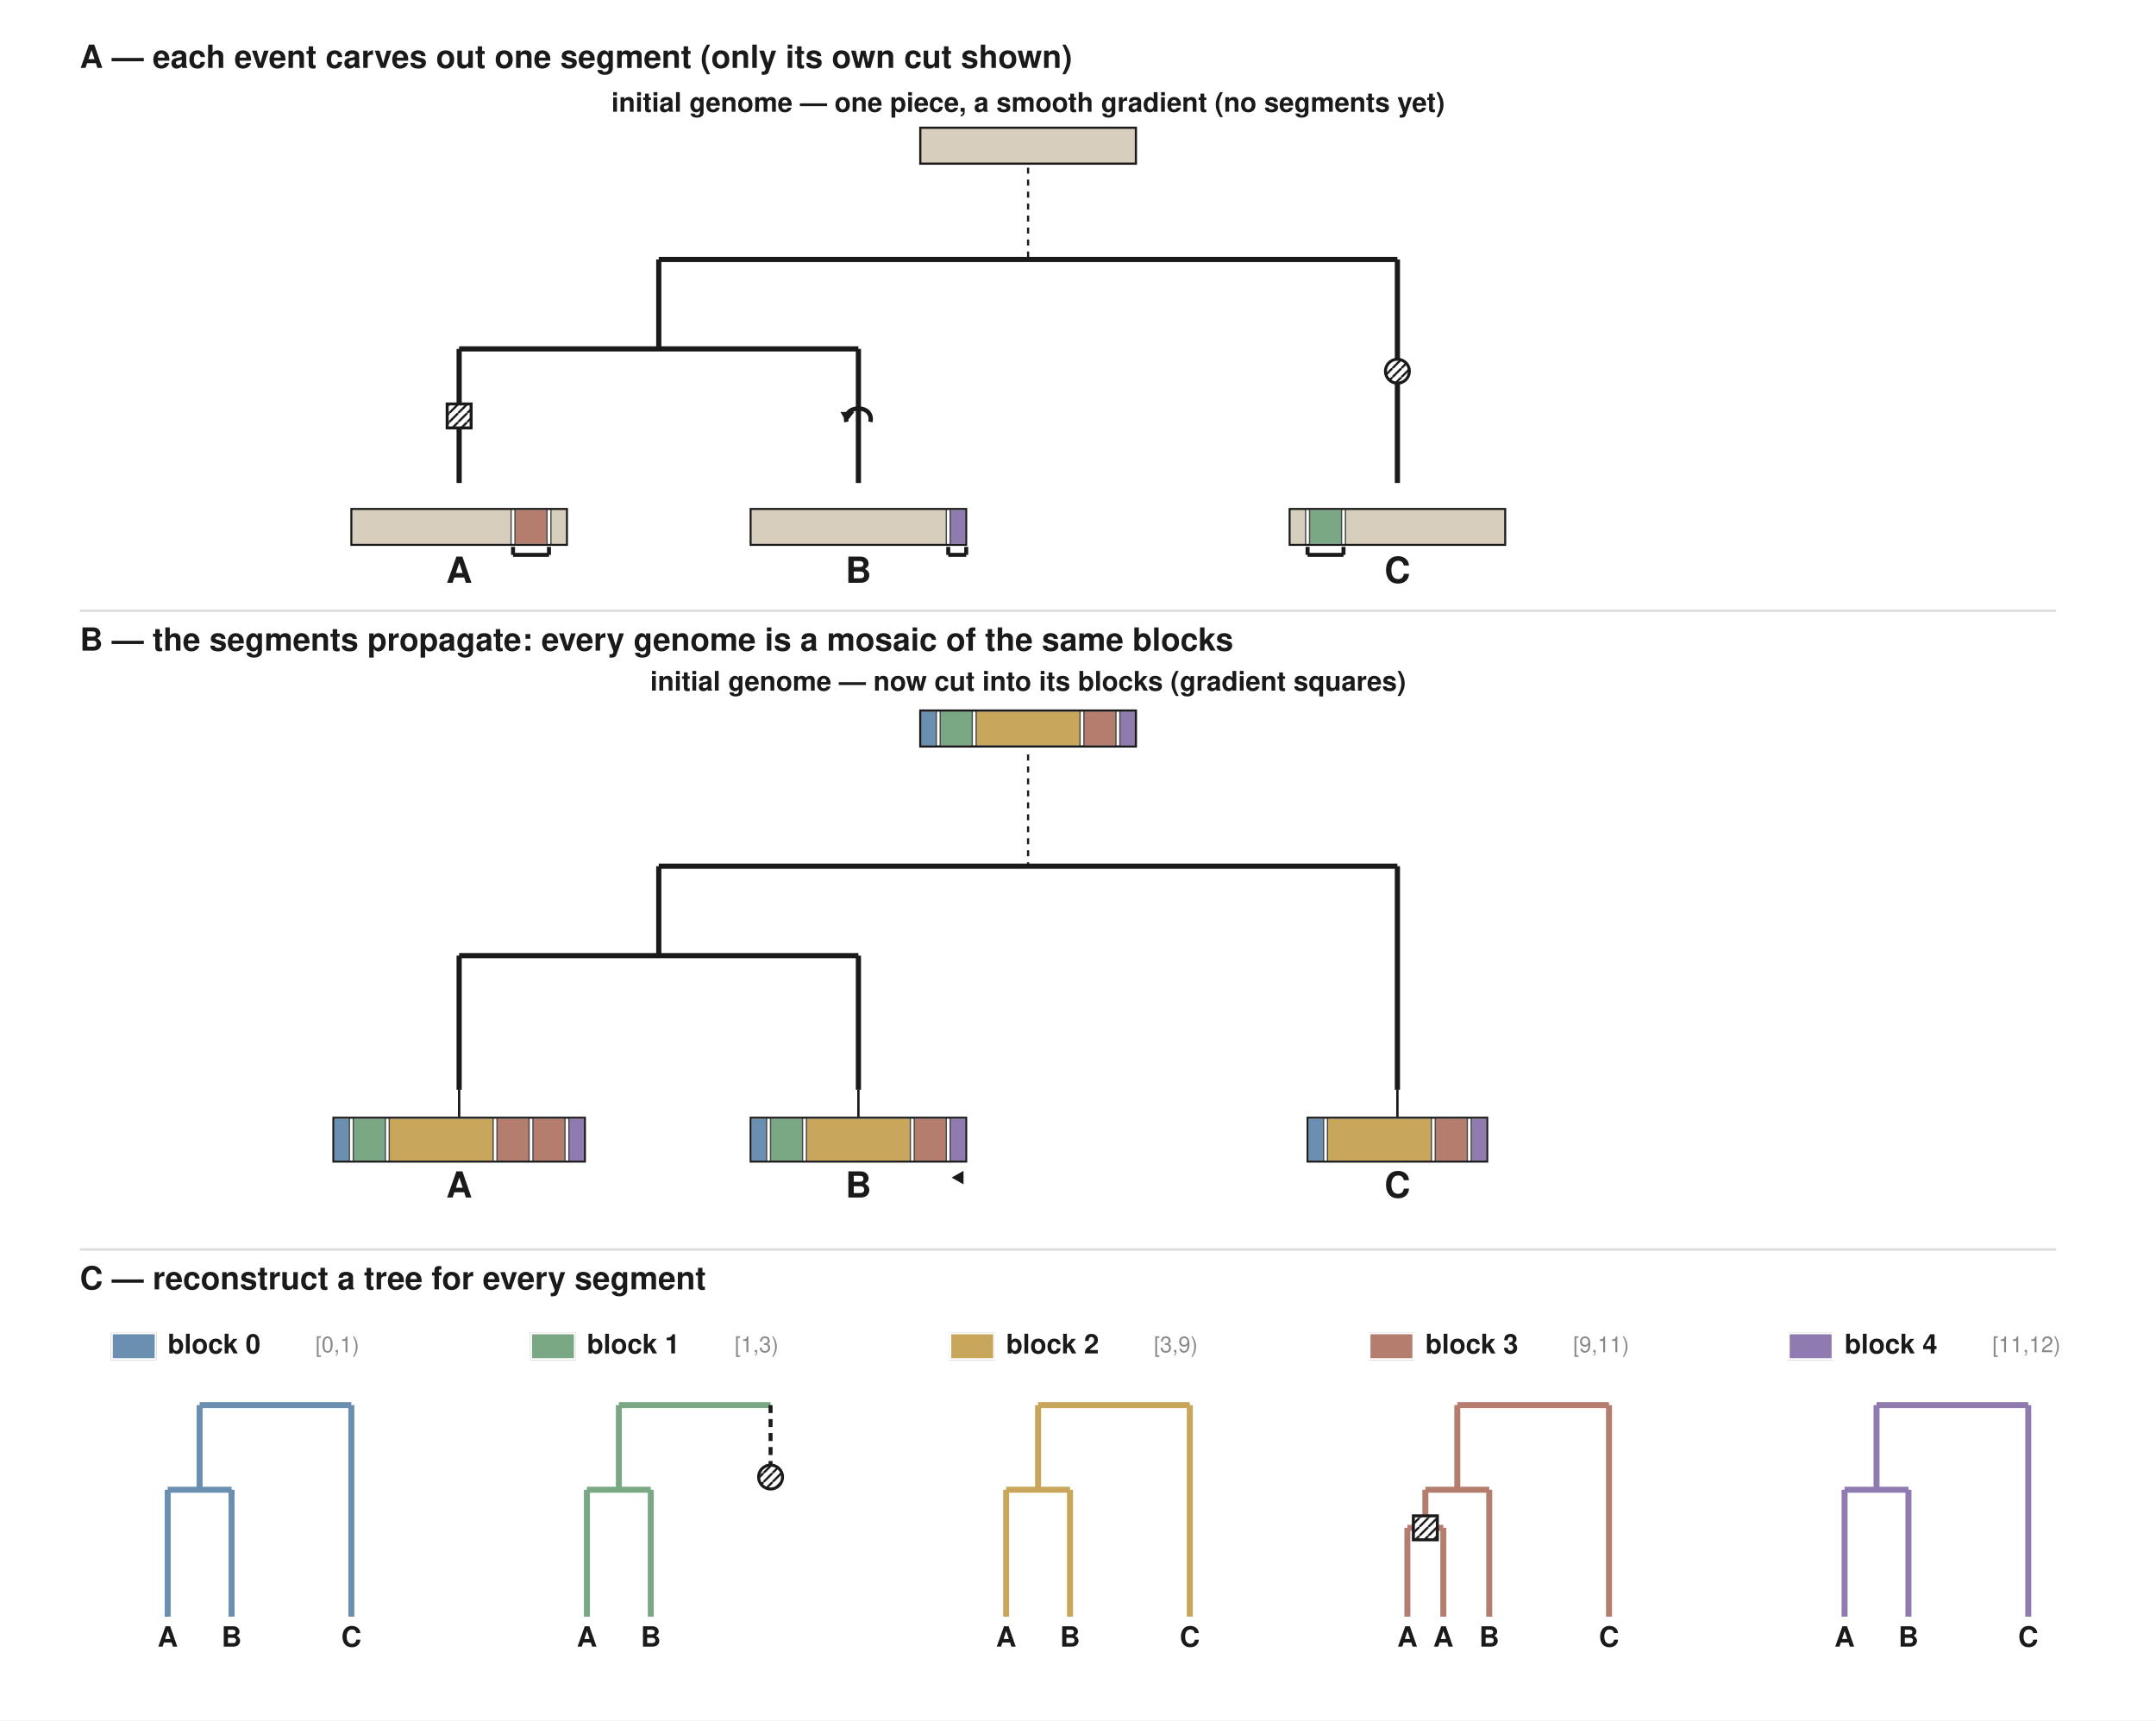
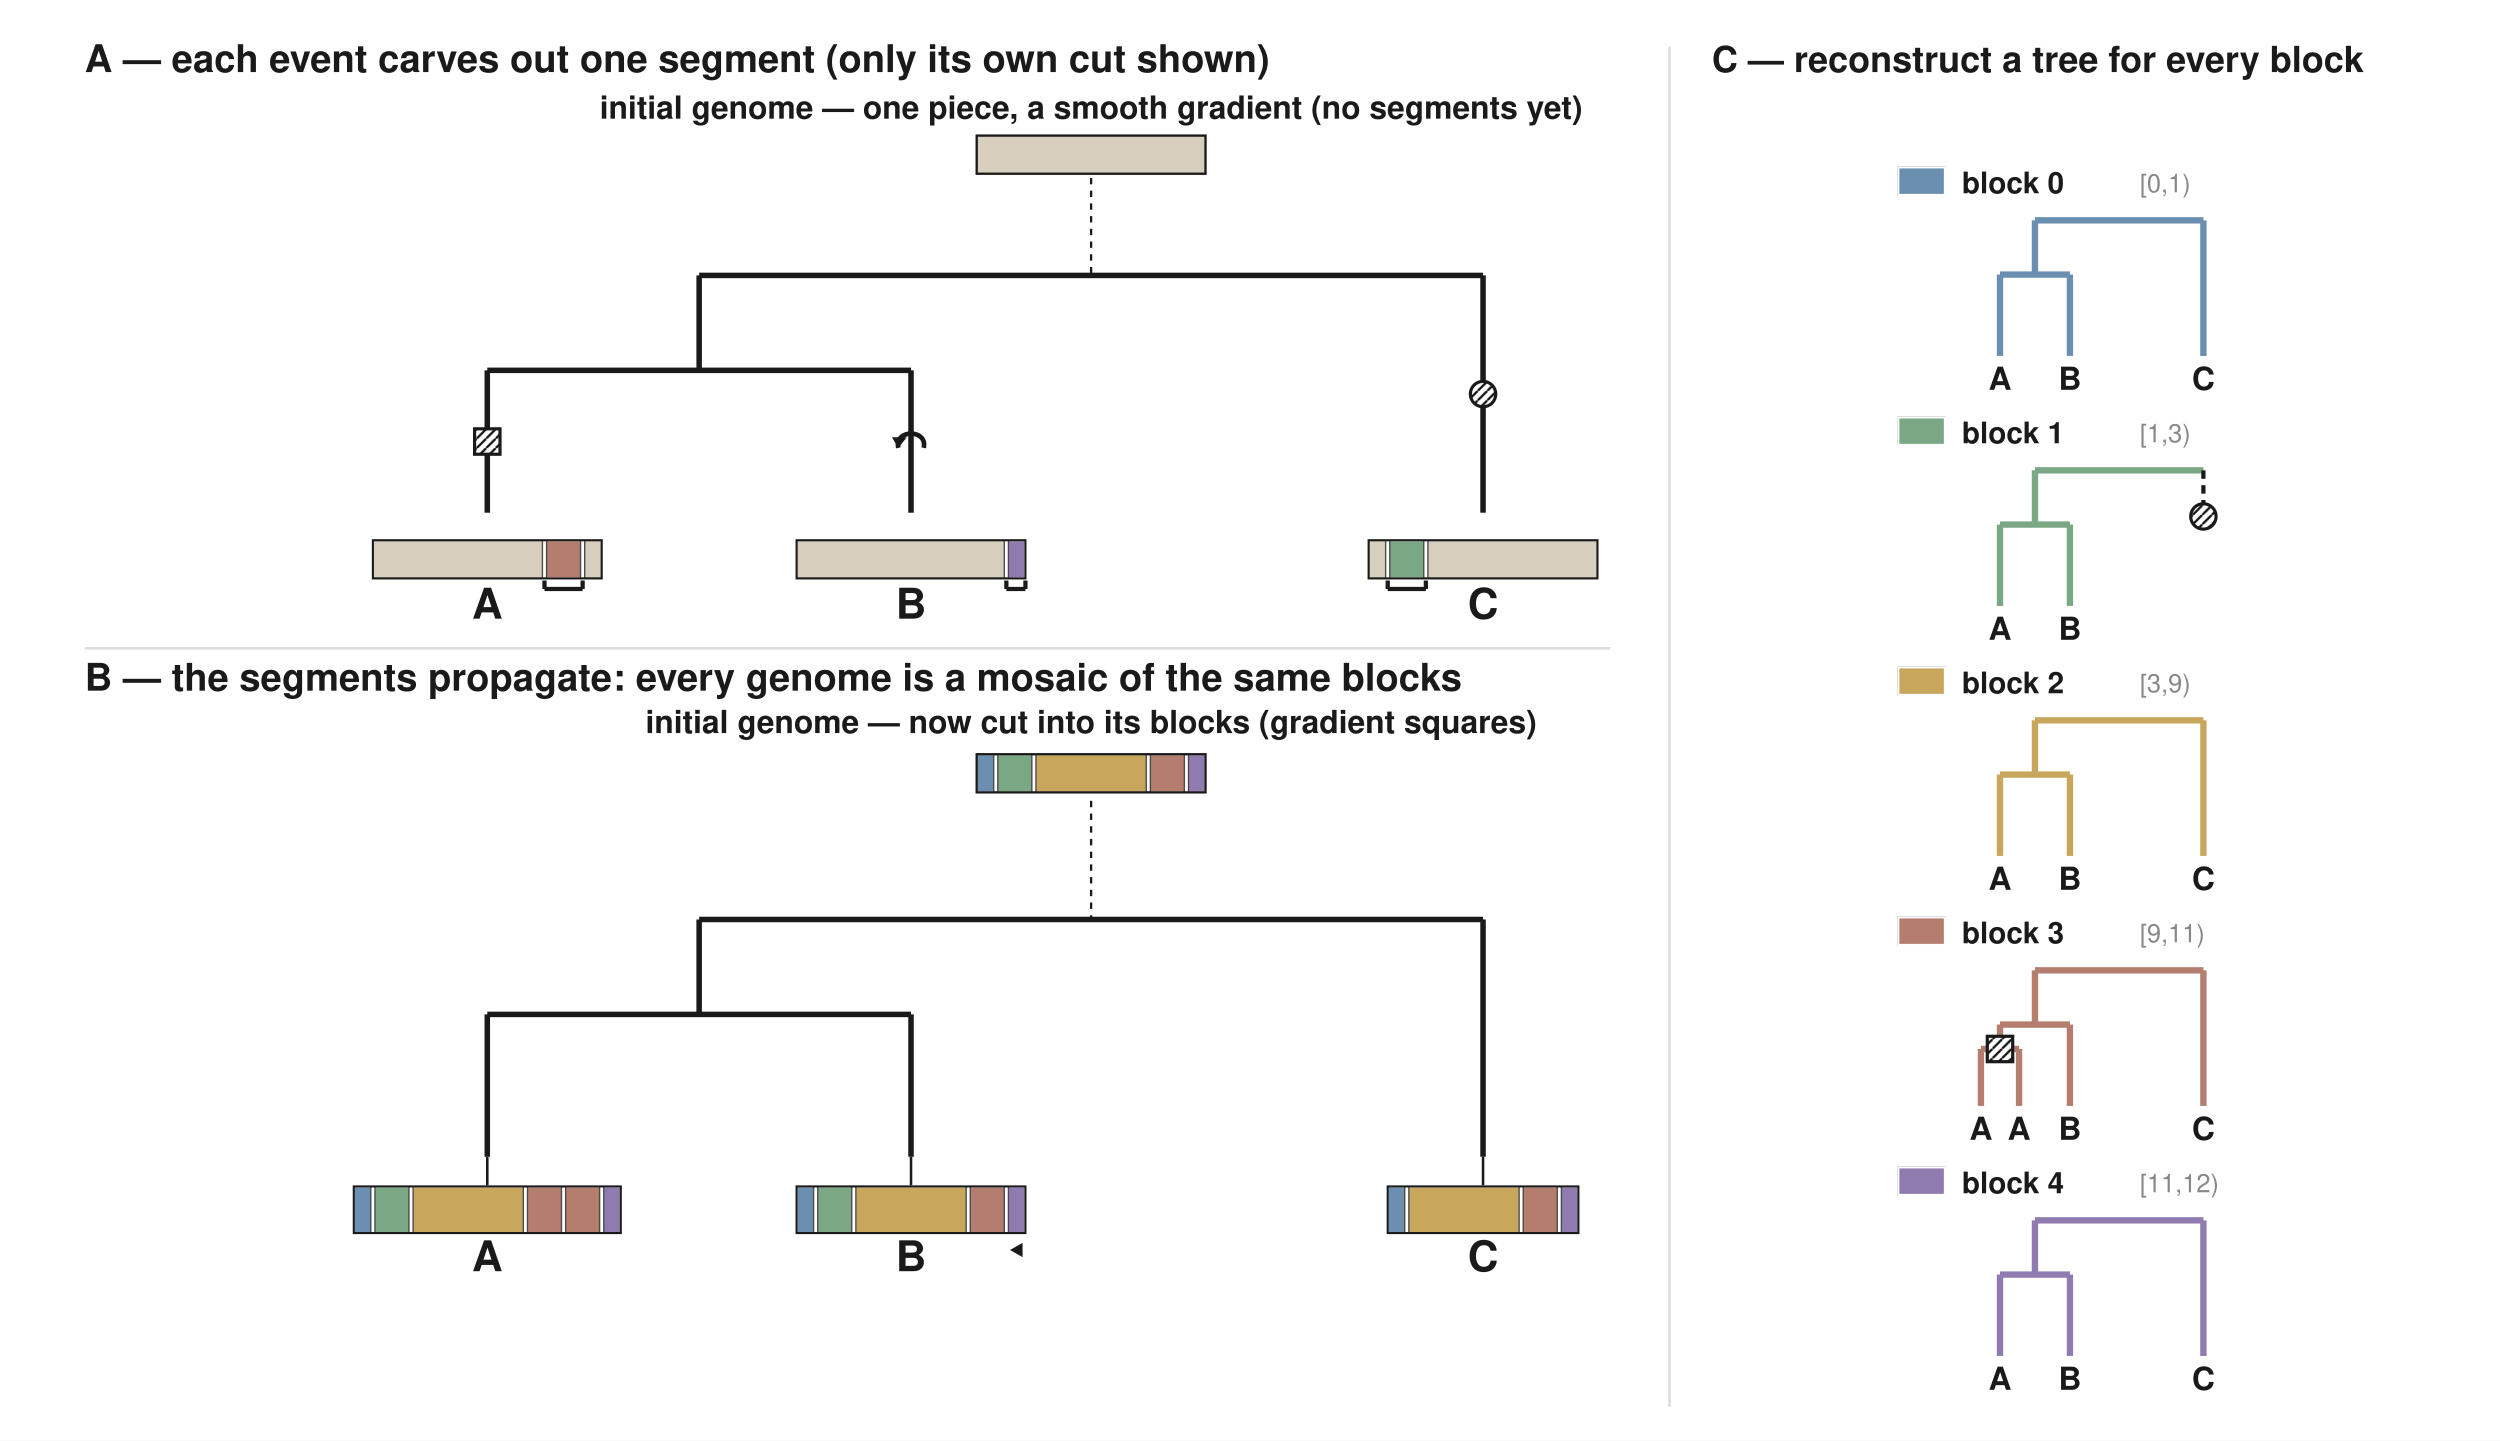
- <svg xmlns="http://www.w3.org/2000/svg" xmlns:xlink="http://www.w3.org/1999/xlink" width="1080" height="862" viewBox="0 0 1080 862">
+ <svg xmlns="http://www.w3.org/2000/svg" xmlns:xlink="http://www.w3.org/1999/xlink" width="1180" height="680" viewBox="0 0 1180 680">
  <defs>
    <pattern width="4.5" height="4.5" patternUnits="userSpaceOnUse" id="ev_hatch">
      <rect x="0" y="0" width="4.5" height="4.5" fill="white" />
      <path d="M-4.5,4.5 L0.0,0" stroke="#1a1a1a" stroke-width="1.1" />
      <path d="M0,4.5 L4.5,0" stroke="#1a1a1a" stroke-width="1.1" />
      <path d="M4.5,4.5 L9.0,0" stroke="#1a1a1a" stroke-width="1.1" />
    </pattern>
  </defs>
-   <rect x="0" y="0" width="1080" height="862" fill="white" />
+   <rect x="0" y="0" width="1180" height="680" fill="white" />
+   <path d="M788,22 L788,664" stroke="#dcdcdc" stroke-width="1.2" />
  <use xlink:href="#ev_hatch" />
  <path d="M515.0,84 L515.0,130" stroke="#1a1a1a" stroke-width="1.1" stroke-dasharray="3,3" />
  <rect x="461.0" y="64" width="108.0" height="18" fill="#d8cebd" />
  <rect x="461.0" y="64" width="108.0" height="18" fill="none" stroke="#1a1a1a" stroke-width="1.1" />
-   <text x="515.0" y="56" font-size="13.5" font-family="Helvetica" text-anchor="middle" font-weight="bold" fill="#1a1a1a">initial genome — one piece, a smooth gradient (no segments yet)</text>
+   <text x="515.0" y="56" font-size="15" font-family="Helvetica" text-anchor="middle" font-weight="bold" fill="#1a1a1a">initial genome — one piece, a smooth gradient (no segments yet)</text>
  <path d="M330.0,130 L700,130" stroke="#1a1a1a" stroke-width="2.6" />
  <path d="M330.0,130 L330.0,174.8" stroke="#1a1a1a" stroke-width="2.6" />
  <path d="M700,130 L700,242" stroke="#1a1a1a" stroke-width="2.6" />
  <path d="M230,174.8 L430,174.8" stroke="#1a1a1a" stroke-width="2.6" />
  <path d="M230,174.8 L230,242" stroke="#1a1a1a" stroke-width="2.6" />
  <path d="M430,174.8 L430,242" stroke="#1a1a1a" stroke-width="2.6" />
  <rect x="224" y="202.4" width="12" height="12" fill="url(#ev_hatch)" stroke="#1a1a1a" stroke-width="1.5" />
  <rect x="176.0" y="255" width="108.0" height="18" fill="#d8cebd" />
  <rect x="257.0" y="255" width="18.0" height="18" fill="#b47d6e" />
  <rect x="257.0" y="255" width="18.0" height="18" fill="none" stroke="white" stroke-width="1.0" />
  <path d="M257.0,255 L257.0,273" stroke="#4a4a4a" stroke-width="2.6" />
  <path d="M257.0,255 L257.0,273" stroke="white" stroke-width="1.3" />
  <path d="M275.0,255 L275.0,273" stroke="#4a4a4a" stroke-width="2.6" />
  <path d="M275.0,255 L275.0,273" stroke="white" stroke-width="1.3" />
  <path d="M257.0,278 L275.0,278" stroke="#1a1a1a" stroke-width="2" />
  <path d="M257.0,278 L257.0,274" stroke="#1a1a1a" stroke-width="2" />
  <path d="M275.0,278 L275.0,274" stroke="#1a1a1a" stroke-width="2" />
  <rect x="176.0" y="255" width="108.0" height="18" fill="none" stroke="#1a1a1a" stroke-width="1" />
-   <text x="230" y="292" font-size="18" font-family="Helvetica" text-anchor="middle" font-weight="bold" fill="#1a1a1a">A</text>
+   <text x="230" y="292" font-size="20" font-family="Helvetica" text-anchor="middle" font-weight="bold" fill="#1a1a1a">A</text>
  <path d="M436,211.4 C438,202.4,422,202.4,424,211.4" fill="none" stroke="#1a1a1a" stroke-width="2.2" />
  <path d="M424,211.4 L421,206.4 L428,206.4 Z" fill="#1a1a1a" />
  <rect x="376.0" y="255" width="108.0" height="18" fill="#d8cebd" />
  <rect x="475.0" y="255" width="9.0" height="18" fill="#8f7bb0" />
  <rect x="475.0" y="255" width="9.0" height="18" fill="none" stroke="white" stroke-width="1.0" />
  <path d="M475.0,255 L475.0,273" stroke="#4a4a4a" stroke-width="2.6" />
  <path d="M475.0,255 L475.0,273" stroke="white" stroke-width="1.3" />
  <path d="M475.0,278 L484.0,278" stroke="#1a1a1a" stroke-width="2" />
  <path d="M475.0,278 L475.0,274" stroke="#1a1a1a" stroke-width="2" />
  <path d="M484.0,278 L484.0,274" stroke="#1a1a1a" stroke-width="2" />
  <rect x="376.0" y="255" width="108.0" height="18" fill="none" stroke="#1a1a1a" stroke-width="1" />
-   <text x="430" y="292" font-size="18" font-family="Helvetica" text-anchor="middle" font-weight="bold" fill="#1a1a1a">B</text>
+   <text x="430" y="292" font-size="20" font-family="Helvetica" text-anchor="middle" font-weight="bold" fill="#1a1a1a">B</text>
  <circle cx="700" cy="186.0" r="6" fill="url(#ev_hatch)" stroke="#1a1a1a" stroke-width="1.5" />
  <rect x="646.0" y="255" width="108.0" height="18" fill="#d8cebd" />
  <rect x="655.0" y="255" width="18.0" height="18" fill="#7ba884" />
  <rect x="655.0" y="255" width="18.0" height="18" fill="none" stroke="white" stroke-width="1.0" />
  <path d="M655.0,255 L655.0,273" stroke="#4a4a4a" stroke-width="2.6" />
  <path d="M655.0,255 L655.0,273" stroke="white" stroke-width="1.3" />
  <path d="M673.0,255 L673.0,273" stroke="#4a4a4a" stroke-width="2.6" />
  <path d="M673.0,255 L673.0,273" stroke="white" stroke-width="1.3" />
  <path d="M655.0,278 L673.0,278" stroke="#1a1a1a" stroke-width="2" />
  <path d="M655.0,278 L655.0,274" stroke="#1a1a1a" stroke-width="2" />
  <path d="M673.0,278 L673.0,274" stroke="#1a1a1a" stroke-width="2" />
  <rect x="646.0" y="255" width="108.0" height="18" fill="none" stroke="#1a1a1a" stroke-width="1" />
-   <text x="700" y="292" font-size="18" font-family="Helvetica" text-anchor="middle" font-weight="bold" fill="#1a1a1a">C</text>
-   <text x="40" y="34" font-size="16" font-family="Helvetica" text-anchor="start" font-weight="bold" fill="#1a1a1a">A — each event carves out one segment (only its own cut shown)</text>
-   <path d="M40,306 L1030,306" stroke="#dcdcdc" stroke-width="1.2" />
-   <text x="40" y="326" font-size="16" font-family="Helvetica" text-anchor="start" font-weight="bold" fill="#1a1a1a">B — the segments propagate: every genome is a mosaic of the same blocks</text>
+   <text x="700" y="292" font-size="20" font-family="Helvetica" text-anchor="middle" font-weight="bold" fill="#1a1a1a">C</text>
+   <text x="40" y="34" font-size="18" font-family="Helvetica" text-anchor="start" font-weight="bold" fill="#1a1a1a">A — each event carves out one segment (only its own cut shown)</text>
+   <path d="M40,306 L760,306" stroke="#dcdcdc" stroke-width="1.2" />
+   <text x="40" y="326" font-size="18" font-family="Helvetica" text-anchor="start" font-weight="bold" fill="#1a1a1a">B — the segments propagate: every genome is a mosaic of the same blocks</text>
  <path d="M515.0,378 L515.0,434" stroke="#1a1a1a" stroke-width="1.1" stroke-dasharray="3,3" />
  <rect x="461.0" y="356" width="9.0" height="18" fill="#6b8fb0" />
  <rect x="461.0" y="356" width="9.0" height="18" fill="none" stroke="white" stroke-width="1.0" />
  <rect x="470.0" y="356" width="18.0" height="18" fill="#7ba884" />
  <rect x="470.0" y="356" width="18.0" height="18" fill="none" stroke="white" stroke-width="1.0" />
  <rect x="488.0" y="356" width="54.0" height="18" fill="#c8a75c" />
  <rect x="488.0" y="356" width="54.0" height="18" fill="none" stroke="white" stroke-width="1.0" />
  <rect x="542.0" y="356" width="18.0" height="18" fill="#b47d6e" />
  <rect x="542.0" y="356" width="18.0" height="18" fill="none" stroke="white" stroke-width="1.0" />
  <rect x="560.0" y="356" width="9.0" height="18" fill="#8f7bb0" />
  <rect x="560.0" y="356" width="9.0" height="18" fill="none" stroke="white" stroke-width="1.0" />
  <path d="M470.0,356 L470.0,374" stroke="#4a4a4a" stroke-width="2.6" />
  <path d="M470.0,356 L470.0,374" stroke="white" stroke-width="1.3" />
  <path d="M488.0,356 L488.0,374" stroke="#4a4a4a" stroke-width="2.6" />
  <path d="M488.0,356 L488.0,374" stroke="white" stroke-width="1.3" />
  <path d="M542.0,356 L542.0,374" stroke="#4a4a4a" stroke-width="2.6" />
  <path d="M542.0,356 L542.0,374" stroke="white" stroke-width="1.3" />
  <path d="M560.0,356 L560.0,374" stroke="#4a4a4a" stroke-width="2.6" />
  <path d="M560.0,356 L560.0,374" stroke="white" stroke-width="1.3" />
  <rect x="461.0" y="356" width="108.0" height="18" fill="none" stroke="#1a1a1a" stroke-width="1.1" />
-   <text x="515.0" y="346" font-size="13.5" font-family="Helvetica" text-anchor="middle" font-weight="bold" fill="#1a1a1a">initial genome — now cut into its blocks (gradient squares)</text>
+   <text x="515.0" y="346" font-size="15" font-family="Helvetica" text-anchor="middle" font-weight="bold" fill="#1a1a1a">initial genome — now cut into its blocks (gradient squares)</text>
  <path d="M330.0,434 L700,434" stroke="#1a1a1a" stroke-width="2.6" />
  <path d="M330.0,434 L330.0,478.8" stroke="#1a1a1a" stroke-width="2.6" />
  <path d="M700,434 L700,546" stroke="#1a1a1a" stroke-width="2.6" />
  <path d="M230,478.8 L430,478.8" stroke="#1a1a1a" stroke-width="2.6" />
  <path d="M230,478.8 L230,546" stroke="#1a1a1a" stroke-width="2.6" />
  <path d="M430,478.8 L430,546" stroke="#1a1a1a" stroke-width="2.6" />
  <path d="M230,546 L230,560" stroke="#1a1a1a" stroke-width="1.2" />
  <rect x="167.0" y="560" width="9.0" height="22" fill="#6b8fb0" />
  <rect x="167.0" y="560" width="9.0" height="22" fill="none" stroke="white" stroke-width="1.0" />
  <rect x="176.0" y="560" width="18.0" height="22" fill="#7ba884" />
  <rect x="176.0" y="560" width="18.0" height="22" fill="none" stroke="white" stroke-width="1.0" />
  <rect x="194.0" y="560" width="54.0" height="22" fill="#c8a75c" />
  <rect x="194.0" y="560" width="54.0" height="22" fill="none" stroke="white" stroke-width="1.0" />
  <rect x="248.0" y="560" width="18.0" height="22" fill="#b47d6e" />
  <rect x="248.0" y="560" width="18.0" height="22" fill="none" stroke="white" stroke-width="1.0" />
  <rect x="266.0" y="560" width="18.0" height="22" fill="#b47d6e" />
  <rect x="266.0" y="560" width="18.0" height="22" fill="none" stroke="white" stroke-width="1.0" />
  <rect x="284.0" y="560" width="9.0" height="22" fill="#8f7bb0" />
  <rect x="284.0" y="560" width="9.0" height="22" fill="none" stroke="white" stroke-width="1.0" />
  <path d="M176.0,560 L176.0,582" stroke="#4a4a4a" stroke-width="2.6" />
  <path d="M176.0,560 L176.0,582" stroke="white" stroke-width="1.3" />
  <path d="M194.0,560 L194.0,582" stroke="#4a4a4a" stroke-width="2.6" />
  <path d="M194.0,560 L194.0,582" stroke="white" stroke-width="1.3" />
  <path d="M248.0,560 L248.0,582" stroke="#4a4a4a" stroke-width="2.6" />
  <path d="M248.0,560 L248.0,582" stroke="white" stroke-width="1.3" />
  <path d="M266.0,560 L266.0,582" stroke="#4a4a4a" stroke-width="2.6" />
  <path d="M266.0,560 L266.0,582" stroke="white" stroke-width="1.3" />
  <path d="M284.0,560 L284.0,582" stroke="#4a4a4a" stroke-width="2.6" />
  <path d="M284.0,560 L284.0,582" stroke="white" stroke-width="1.3" />
  <rect x="167.0" y="560" width="126.0" height="22" fill="none" stroke="#1a1a1a" stroke-width="1.0" />
-   <text x="230" y="600" font-size="18" font-family="Helvetica" text-anchor="middle" font-weight="bold" fill="#1a1a1a">A</text>
+   <text x="230" y="600" font-size="20" font-family="Helvetica" text-anchor="middle" font-weight="bold" fill="#1a1a1a">A</text>
  <path d="M430,546 L430,560" stroke="#1a1a1a" stroke-width="1.2" />
  <rect x="376.0" y="560" width="9.0" height="22" fill="#6b8fb0" />
  <rect x="376.0" y="560" width="9.0" height="22" fill="none" stroke="white" stroke-width="1.0" />
  <rect x="385.0" y="560" width="18.0" height="22" fill="#7ba884" />
  <rect x="385.0" y="560" width="18.0" height="22" fill="none" stroke="white" stroke-width="1.0" />
  <rect x="403.0" y="560" width="54.0" height="22" fill="#c8a75c" />
  <rect x="403.0" y="560" width="54.0" height="22" fill="none" stroke="white" stroke-width="1.0" />
  <rect x="457.0" y="560" width="18.0" height="22" fill="#b47d6e" />
  <rect x="457.0" y="560" width="18.0" height="22" fill="none" stroke="white" stroke-width="1.0" />
  <rect x="475.0" y="560" width="9.0" height="22" fill="#8f7bb0" />
  <rect x="475.0" y="560" width="9.0" height="22" fill="none" stroke="white" stroke-width="1.0" />
  <path d="M483.0,590 L476.0,590" stroke="white" stroke-width="4.5" stroke-linecap="round" />
  <path d="M483.0,590 L481.0,590" stroke="#1a1a1a" stroke-width="1.8" />
  <path d="M476.0,590 L483.0,586 L483.0,594 Z" fill="#1a1a1a" stroke="white" stroke-width="0.7" />
  <path d="M385.0,560 L385.0,582" stroke="#4a4a4a" stroke-width="2.6" />
  <path d="M385.0,560 L385.0,582" stroke="white" stroke-width="1.3" />
  <path d="M403.0,560 L403.0,582" stroke="#4a4a4a" stroke-width="2.6" />
  <path d="M403.0,560 L403.0,582" stroke="white" stroke-width="1.3" />
  <path d="M457.0,560 L457.0,582" stroke="#4a4a4a" stroke-width="2.6" />
  <path d="M457.0,560 L457.0,582" stroke="white" stroke-width="1.3" />
  <path d="M475.0,560 L475.0,582" stroke="#4a4a4a" stroke-width="2.6" />
  <path d="M475.0,560 L475.0,582" stroke="white" stroke-width="1.3" />
  <rect x="376.0" y="560" width="108.0" height="22" fill="none" stroke="#1a1a1a" stroke-width="1.0" />
-   <text x="430" y="600" font-size="18" font-family="Helvetica" text-anchor="middle" font-weight="bold" fill="#1a1a1a">B</text>
+   <text x="430" y="600" font-size="20" font-family="Helvetica" text-anchor="middle" font-weight="bold" fill="#1a1a1a">B</text>
  <path d="M700,546 L700,560" stroke="#1a1a1a" stroke-width="1.2" />
  <rect x="655.0" y="560" width="9.0" height="22" fill="#6b8fb0" />
  <rect x="655.0" y="560" width="9.0" height="22" fill="none" stroke="white" stroke-width="1.0" />
  <rect x="664.0" y="560" width="54.0" height="22" fill="#c8a75c" />
  <rect x="664.0" y="560" width="54.0" height="22" fill="none" stroke="white" stroke-width="1.0" />
  <rect x="718.0" y="560" width="18.0" height="22" fill="#b47d6e" />
  <rect x="718.0" y="560" width="18.0" height="22" fill="none" stroke="white" stroke-width="1.0" />
  <rect x="736.0" y="560" width="9.0" height="22" fill="#8f7bb0" />
  <rect x="736.0" y="560" width="9.0" height="22" fill="none" stroke="white" stroke-width="1.0" />
  <path d="M664.0,560 L664.0,582" stroke="#4a4a4a" stroke-width="2.6" />
  <path d="M664.0,560 L664.0,582" stroke="white" stroke-width="1.3" />
  <path d="M718.0,560 L718.0,582" stroke="#4a4a4a" stroke-width="2.6" />
  <path d="M718.0,560 L718.0,582" stroke="white" stroke-width="1.3" />
  <path d="M736.0,560 L736.0,582" stroke="#4a4a4a" stroke-width="2.6" />
  <path d="M736.0,560 L736.0,582" stroke="white" stroke-width="1.3" />
  <rect x="655.0" y="560" width="90.0" height="22" fill="none" stroke="#1a1a1a" stroke-width="1.0" />
-   <text x="700" y="600" font-size="18" font-family="Helvetica" text-anchor="middle" font-weight="bold" fill="#1a1a1a">C</text>
-   <path d="M40,626 L1030,626" stroke="#dcdcdc" stroke-width="1.2" />
-   <text x="40" y="646" font-size="16" font-family="Helvetica" text-anchor="start" font-weight="bold" fill="#1a1a1a">C — reconstruct a tree for every segment</text>
-   <rect x="56" y="668" width="22" height="13" fill="none" stroke="#1a1a1a" stroke-width="0.8" />
-   <rect x="56" y="668" width="22" height="13" fill="#6b8fb0" />
-   <rect x="56" y="668" width="22" height="13" fill="none" stroke="white" stroke-width="1.0" />
-   <text x="84" y="675" font-size="13.5" font-family="Helvetica" text-anchor="start" dominant-baseline="central" font-weight="bold" fill="#1a1a1a">block 0</text>
-   <text x="158" y="675" font-size="11" font-family="Helvetica" text-anchor="start" dominant-baseline="central" fill="#888">[0,1)</text>
-   <path d="M100.0,704 L176,704" stroke="#6b8fb0" stroke-width="3" />
-   <path d="M100.0,704 L100.0,746.4" stroke="#6b8fb0" stroke-width="3" />
-   <path d="M84,746.4 L116,746.4" stroke="#6b8fb0" stroke-width="3" />
-   <path d="M84,746.4 L84,810" stroke="#6b8fb0" stroke-width="3" />
-   <path d="M116,746.4 L116,810" stroke="#6b8fb0" stroke-width="3" />
-   <path d="M176,704 L176,810" stroke="#6b8fb0" stroke-width="3" />
-   <text x="84" y="825" font-size="14" font-family="Helvetica" text-anchor="middle" font-weight="bold" fill="#1a1a1a">A</text>
-   <text x="116" y="825" font-size="14" font-family="Helvetica" text-anchor="middle" font-weight="bold" fill="#1a1a1a">B</text>
-   <text x="176" y="825" font-size="14" font-family="Helvetica" text-anchor="middle" font-weight="bold" fill="#1a1a1a">C</text>
-   <rect x="266" y="668" width="22" height="13" fill="none" stroke="#1a1a1a" stroke-width="0.8" />
-   <rect x="266" y="668" width="22" height="13" fill="#7ba884" />
-   <rect x="266" y="668" width="22" height="13" fill="none" stroke="white" stroke-width="1.0" />
-   <text x="294" y="675" font-size="13.5" font-family="Helvetica" text-anchor="start" dominant-baseline="central" font-weight="bold" fill="#1a1a1a">block 1</text>
-   <text x="368" y="675" font-size="11" font-family="Helvetica" text-anchor="start" dominant-baseline="central" fill="#888">[1,3)</text>
-   <path d="M310.0,704 L386,704" stroke="#7ba884" stroke-width="3" />
-   <path d="M310.0,704 L310.0,746.4" stroke="#7ba884" stroke-width="3" />
-   <path d="M294,746.4 L326,746.4" stroke="#7ba884" stroke-width="3" />
-   <path d="M294,746.4 L294,810" stroke="#7ba884" stroke-width="3" />
-   <path d="M326,746.4 L326,810" stroke="#7ba884" stroke-width="3" />
-   <path d="M386,704 L386,734.04" stroke="#1a1a1a" stroke-width="2" stroke-dasharray="4,3" />
-   <circle cx="386" cy="740.04" r="6" fill="url(#ev_hatch)" stroke="#1a1a1a" stroke-width="1.5" />
-   <text x="294" y="825" font-size="14" font-family="Helvetica" text-anchor="middle" font-weight="bold" fill="#1a1a1a">A</text>
-   <text x="326" y="825" font-size="14" font-family="Helvetica" text-anchor="middle" font-weight="bold" fill="#1a1a1a">B</text>
-   <rect x="476" y="668" width="22" height="13" fill="none" stroke="#1a1a1a" stroke-width="0.8" />
-   <rect x="476" y="668" width="22" height="13" fill="#c8a75c" />
-   <rect x="476" y="668" width="22" height="13" fill="none" stroke="white" stroke-width="1.0" />
-   <text x="504" y="675" font-size="13.5" font-family="Helvetica" text-anchor="start" dominant-baseline="central" font-weight="bold" fill="#1a1a1a">block 2</text>
-   <text x="578" y="675" font-size="11" font-family="Helvetica" text-anchor="start" dominant-baseline="central" fill="#888">[3,9)</text>
-   <path d="M520.0,704 L596,704" stroke="#c8a75c" stroke-width="3" />
-   <path d="M520.0,704 L520.0,746.4" stroke="#c8a75c" stroke-width="3" />
-   <path d="M504,746.4 L536,746.4" stroke="#c8a75c" stroke-width="3" />
-   <path d="M504,746.4 L504,810" stroke="#c8a75c" stroke-width="3" />
-   <path d="M536,746.4 L536,810" stroke="#c8a75c" stroke-width="3" />
-   <path d="M596,704 L596,810" stroke="#c8a75c" stroke-width="3" />
-   <text x="504" y="825" font-size="14" font-family="Helvetica" text-anchor="middle" font-weight="bold" fill="#1a1a1a">A</text>
-   <text x="536" y="825" font-size="14" font-family="Helvetica" text-anchor="middle" font-weight="bold" fill="#1a1a1a">B</text>
-   <text x="596" y="825" font-size="14" font-family="Helvetica" text-anchor="middle" font-weight="bold" fill="#1a1a1a">C</text>
-   <rect x="686" y="668" width="22" height="13" fill="none" stroke="#1a1a1a" stroke-width="0.8" />
-   <rect x="686" y="668" width="22" height="13" fill="#b47d6e" />
-   <rect x="686" y="668" width="22" height="13" fill="none" stroke="white" stroke-width="1.0" />
-   <text x="714" y="675" font-size="13.5" font-family="Helvetica" text-anchor="start" dominant-baseline="central" font-weight="bold" fill="#1a1a1a">block 3</text>
-   <text x="788" y="675" font-size="11" font-family="Helvetica" text-anchor="start" dominant-baseline="central" fill="#888">[9,11)</text>
-   <path d="M730.0,704 L806,704" stroke="#b47d6e" stroke-width="3" />
-   <path d="M730.0,704 L730.0,746.4" stroke="#b47d6e" stroke-width="3" />
-   <path d="M714,746.4 L746,746.4" stroke="#b47d6e" stroke-width="3" />
-   <path d="M714,746.4 L714,765.48" stroke="#b47d6e" stroke-width="3" />
-   <path d="M705,765.48 L723,765.48" stroke="#b47d6e" stroke-width="3" />
-   <path d="M705,765.48 L705,810" stroke="#b47d6e" stroke-width="3" />
-   <path d="M723,765.48 L723,810" stroke="#b47d6e" stroke-width="3" />
-   <rect x="708" y="759.48" width="12" height="12" fill="url(#ev_hatch)" stroke="#1a1a1a" stroke-width="1.5" />
-   <path d="M746,746.4 L746,810" stroke="#b47d6e" stroke-width="3" />
-   <path d="M806,704 L806,810" stroke="#b47d6e" stroke-width="3" />
-   <text x="705" y="825" font-size="14" font-family="Helvetica" text-anchor="middle" font-weight="bold" fill="#1a1a1a">A</text>
-   <text x="723" y="825" font-size="14" font-family="Helvetica" text-anchor="middle" font-weight="bold" fill="#1a1a1a">A</text>
-   <text x="746" y="825" font-size="14" font-family="Helvetica" text-anchor="middle" font-weight="bold" fill="#1a1a1a">B</text>
-   <text x="806" y="825" font-size="14" font-family="Helvetica" text-anchor="middle" font-weight="bold" fill="#1a1a1a">C</text>
-   <rect x="896" y="668" width="22" height="13" fill="none" stroke="#1a1a1a" stroke-width="0.8" />
-   <rect x="896" y="668" width="22" height="13" fill="#8f7bb0" />
-   <rect x="896" y="668" width="22" height="13" fill="none" stroke="white" stroke-width="1.0" />
-   <text x="924" y="675" font-size="13.5" font-family="Helvetica" text-anchor="start" dominant-baseline="central" font-weight="bold" fill="#1a1a1a">block 4</text>
-   <text x="998" y="675" font-size="11" font-family="Helvetica" text-anchor="start" dominant-baseline="central" fill="#888">[11,12)</text>
-   <path d="M940.0,704 L1016,704" stroke="#8f7bb0" stroke-width="3" />
-   <path d="M940.0,704 L940.0,746.4" stroke="#8f7bb0" stroke-width="3" />
-   <path d="M924,746.4 L956,746.4" stroke="#8f7bb0" stroke-width="3" />
-   <path d="M924,746.4 L924,810" stroke="#8f7bb0" stroke-width="3" />
-   <path d="M956,746.4 L956,810" stroke="#8f7bb0" stroke-width="3" />
-   <path d="M1016,704 L1016,810" stroke="#8f7bb0" stroke-width="3" />
-   <text x="924" y="825" font-size="14" font-family="Helvetica" text-anchor="middle" font-weight="bold" fill="#1a1a1a">A</text>
-   <text x="956" y="825" font-size="14" font-family="Helvetica" text-anchor="middle" font-weight="bold" fill="#1a1a1a">B</text>
-   <text x="1016" y="825" font-size="14" font-family="Helvetica" text-anchor="middle" font-weight="bold" fill="#1a1a1a">C</text>
+   <text x="700" y="600" font-size="20" font-family="Helvetica" text-anchor="middle" font-weight="bold" fill="#1a1a1a">C</text>
+   <text x="808" y="34" font-size="17" font-family="Helvetica" text-anchor="start" font-weight="bold" fill="#1a1a1a">C — reconstruct a tree for every block</text>
+   <rect x="896" y="79" width="22" height="13" fill="none" stroke="#1a1a1a" stroke-width="0.8" />
+   <rect x="896" y="79" width="22" height="13" fill="#6b8fb0" />
+   <rect x="896" y="79" width="22" height="13" fill="none" stroke="white" stroke-width="1.0" />
+   <text x="926" y="88" font-size="14" font-family="Helvetica" text-anchor="start" dominant-baseline="central" font-weight="bold" fill="#1a1a1a">block 0</text>
+   <text x="1010" y="88" font-size="12" font-family="Helvetica" text-anchor="start" dominant-baseline="central" fill="#888">[0,1)</text>
+   <path d="M960.5,104 L1040,104" stroke="#6b8fb0" stroke-width="3" />
+   <path d="M960.5,104 L960.5,129.6" stroke="#6b8fb0" stroke-width="3" />
+   <path d="M944,129.6 L977,129.6" stroke="#6b8fb0" stroke-width="3" />
+   <path d="M944,129.6 L944,168" stroke="#6b8fb0" stroke-width="3" />
+   <path d="M977,129.6 L977,168" stroke="#6b8fb0" stroke-width="3" />
+   <path d="M1040,104 L1040,168" stroke="#6b8fb0" stroke-width="3" />
+   <text x="944" y="184" font-size="15" font-family="Helvetica" text-anchor="middle" font-weight="bold" fill="#1a1a1a">A</text>
+   <text x="977" y="184" font-size="15" font-family="Helvetica" text-anchor="middle" font-weight="bold" fill="#1a1a1a">B</text>
+   <text x="1040" y="184" font-size="15" font-family="Helvetica" text-anchor="middle" font-weight="bold" fill="#1a1a1a">C</text>
+   <rect x="896" y="197" width="22" height="13" fill="none" stroke="#1a1a1a" stroke-width="0.8" />
+   <rect x="896" y="197" width="22" height="13" fill="#7ba884" />
+   <rect x="896" y="197" width="22" height="13" fill="none" stroke="white" stroke-width="1.0" />
+   <text x="926" y="206" font-size="14" font-family="Helvetica" text-anchor="start" dominant-baseline="central" font-weight="bold" fill="#1a1a1a">block 1</text>
+   <text x="1010" y="206" font-size="12" font-family="Helvetica" text-anchor="start" dominant-baseline="central" fill="#888">[1,3)</text>
+   <path d="M960.5,222 L1040,222" stroke="#7ba884" stroke-width="3" />
+   <path d="M960.5,222 L960.5,247.6" stroke="#7ba884" stroke-width="3" />
+   <path d="M944,247.6 L977,247.6" stroke="#7ba884" stroke-width="3" />
+   <path d="M944,247.6 L944,286" stroke="#7ba884" stroke-width="3" />
+   <path d="M977,247.6 L977,286" stroke="#7ba884" stroke-width="3" />
+   <path d="M1040,222 L1040,237.76" stroke="#1a1a1a" stroke-width="2" stroke-dasharray="4,3" />
+   <circle cx="1040" cy="243.76" r="6" fill="url(#ev_hatch)" stroke="#1a1a1a" stroke-width="1.5" />
+   <text x="944" y="302" font-size="15" font-family="Helvetica" text-anchor="middle" font-weight="bold" fill="#1a1a1a">A</text>
+   <text x="977" y="302" font-size="15" font-family="Helvetica" text-anchor="middle" font-weight="bold" fill="#1a1a1a">B</text>
+   <rect x="896" y="315" width="22" height="13" fill="none" stroke="#1a1a1a" stroke-width="0.8" />
+   <rect x="896" y="315" width="22" height="13" fill="#c8a75c" />
+   <rect x="896" y="315" width="22" height="13" fill="none" stroke="white" stroke-width="1.0" />
+   <text x="926" y="324" font-size="14" font-family="Helvetica" text-anchor="start" dominant-baseline="central" font-weight="bold" fill="#1a1a1a">block 2</text>
+   <text x="1010" y="324" font-size="12" font-family="Helvetica" text-anchor="start" dominant-baseline="central" fill="#888">[3,9)</text>
+   <path d="M960.5,340 L1040,340" stroke="#c8a75c" stroke-width="3" />
+   <path d="M960.5,340 L960.5,365.6" stroke="#c8a75c" stroke-width="3" />
+   <path d="M944,365.6 L977,365.6" stroke="#c8a75c" stroke-width="3" />
+   <path d="M944,365.6 L944,404" stroke="#c8a75c" stroke-width="3" />
+   <path d="M977,365.6 L977,404" stroke="#c8a75c" stroke-width="3" />
+   <path d="M1040,340 L1040,404" stroke="#c8a75c" stroke-width="3" />
+   <text x="944" y="420" font-size="15" font-family="Helvetica" text-anchor="middle" font-weight="bold" fill="#1a1a1a">A</text>
+   <text x="977" y="420" font-size="15" font-family="Helvetica" text-anchor="middle" font-weight="bold" fill="#1a1a1a">B</text>
+   <text x="1040" y="420" font-size="15" font-family="Helvetica" text-anchor="middle" font-weight="bold" fill="#1a1a1a">C</text>
+   <rect x="896" y="433" width="22" height="13" fill="none" stroke="#1a1a1a" stroke-width="0.8" />
+   <rect x="896" y="433" width="22" height="13" fill="#b47d6e" />
+   <rect x="896" y="433" width="22" height="13" fill="none" stroke="white" stroke-width="1.0" />
+   <text x="926" y="442" font-size="14" font-family="Helvetica" text-anchor="start" dominant-baseline="central" font-weight="bold" fill="#1a1a1a">block 3</text>
+   <text x="1010" y="442" font-size="12" font-family="Helvetica" text-anchor="start" dominant-baseline="central" fill="#888">[9,11)</text>
+   <path d="M960.5,458 L1040,458" stroke="#b47d6e" stroke-width="3" />
+   <path d="M960.5,458 L960.5,483.6" stroke="#b47d6e" stroke-width="3" />
+   <path d="M944,483.6 L977,483.6" stroke="#b47d6e" stroke-width="3" />
+   <path d="M944,483.6 L944,495.12" stroke="#b47d6e" stroke-width="3" />
+   <path d="M935,495.12 L953,495.12" stroke="#b47d6e" stroke-width="3" />
+   <path d="M935,495.12 L935,522" stroke="#b47d6e" stroke-width="3" />
+   <path d="M953,495.12 L953,522" stroke="#b47d6e" stroke-width="3" />
+   <rect x="938" y="489.12" width="12" height="12" fill="url(#ev_hatch)" stroke="#1a1a1a" stroke-width="1.5" />
+   <path d="M977,483.6 L977,522" stroke="#b47d6e" stroke-width="3" />
+   <path d="M1040,458 L1040,522" stroke="#b47d6e" stroke-width="3" />
+   <text x="935" y="538" font-size="15" font-family="Helvetica" text-anchor="middle" font-weight="bold" fill="#1a1a1a">A</text>
+   <text x="953" y="538" font-size="15" font-family="Helvetica" text-anchor="middle" font-weight="bold" fill="#1a1a1a">A</text>
+   <text x="977" y="538" font-size="15" font-family="Helvetica" text-anchor="middle" font-weight="bold" fill="#1a1a1a">B</text>
+   <text x="1040" y="538" font-size="15" font-family="Helvetica" text-anchor="middle" font-weight="bold" fill="#1a1a1a">C</text>
+   <rect x="896" y="551" width="22" height="13" fill="none" stroke="#1a1a1a" stroke-width="0.8" />
+   <rect x="896" y="551" width="22" height="13" fill="#8f7bb0" />
+   <rect x="896" y="551" width="22" height="13" fill="none" stroke="white" stroke-width="1.0" />
+   <text x="926" y="560" font-size="14" font-family="Helvetica" text-anchor="start" dominant-baseline="central" font-weight="bold" fill="#1a1a1a">block 4</text>
+   <text x="1010" y="560" font-size="12" font-family="Helvetica" text-anchor="start" dominant-baseline="central" fill="#888">[11,12)</text>
+   <path d="M960.5,576 L1040,576" stroke="#8f7bb0" stroke-width="3" />
+   <path d="M960.5,576 L960.5,601.6" stroke="#8f7bb0" stroke-width="3" />
+   <path d="M944,601.6 L977,601.6" stroke="#8f7bb0" stroke-width="3" />
+   <path d="M944,601.6 L944,640" stroke="#8f7bb0" stroke-width="3" />
+   <path d="M977,601.6 L977,640" stroke="#8f7bb0" stroke-width="3" />
+   <path d="M1040,576 L1040,640" stroke="#8f7bb0" stroke-width="3" />
+   <text x="944" y="656" font-size="15" font-family="Helvetica" text-anchor="middle" font-weight="bold" fill="#1a1a1a">A</text>
+   <text x="977" y="656" font-size="15" font-family="Helvetica" text-anchor="middle" font-weight="bold" fill="#1a1a1a">B</text>
+   <text x="1040" y="656" font-size="15" font-family="Helvetica" text-anchor="middle" font-weight="bold" fill="#1a1a1a">C</text>
</svg>
